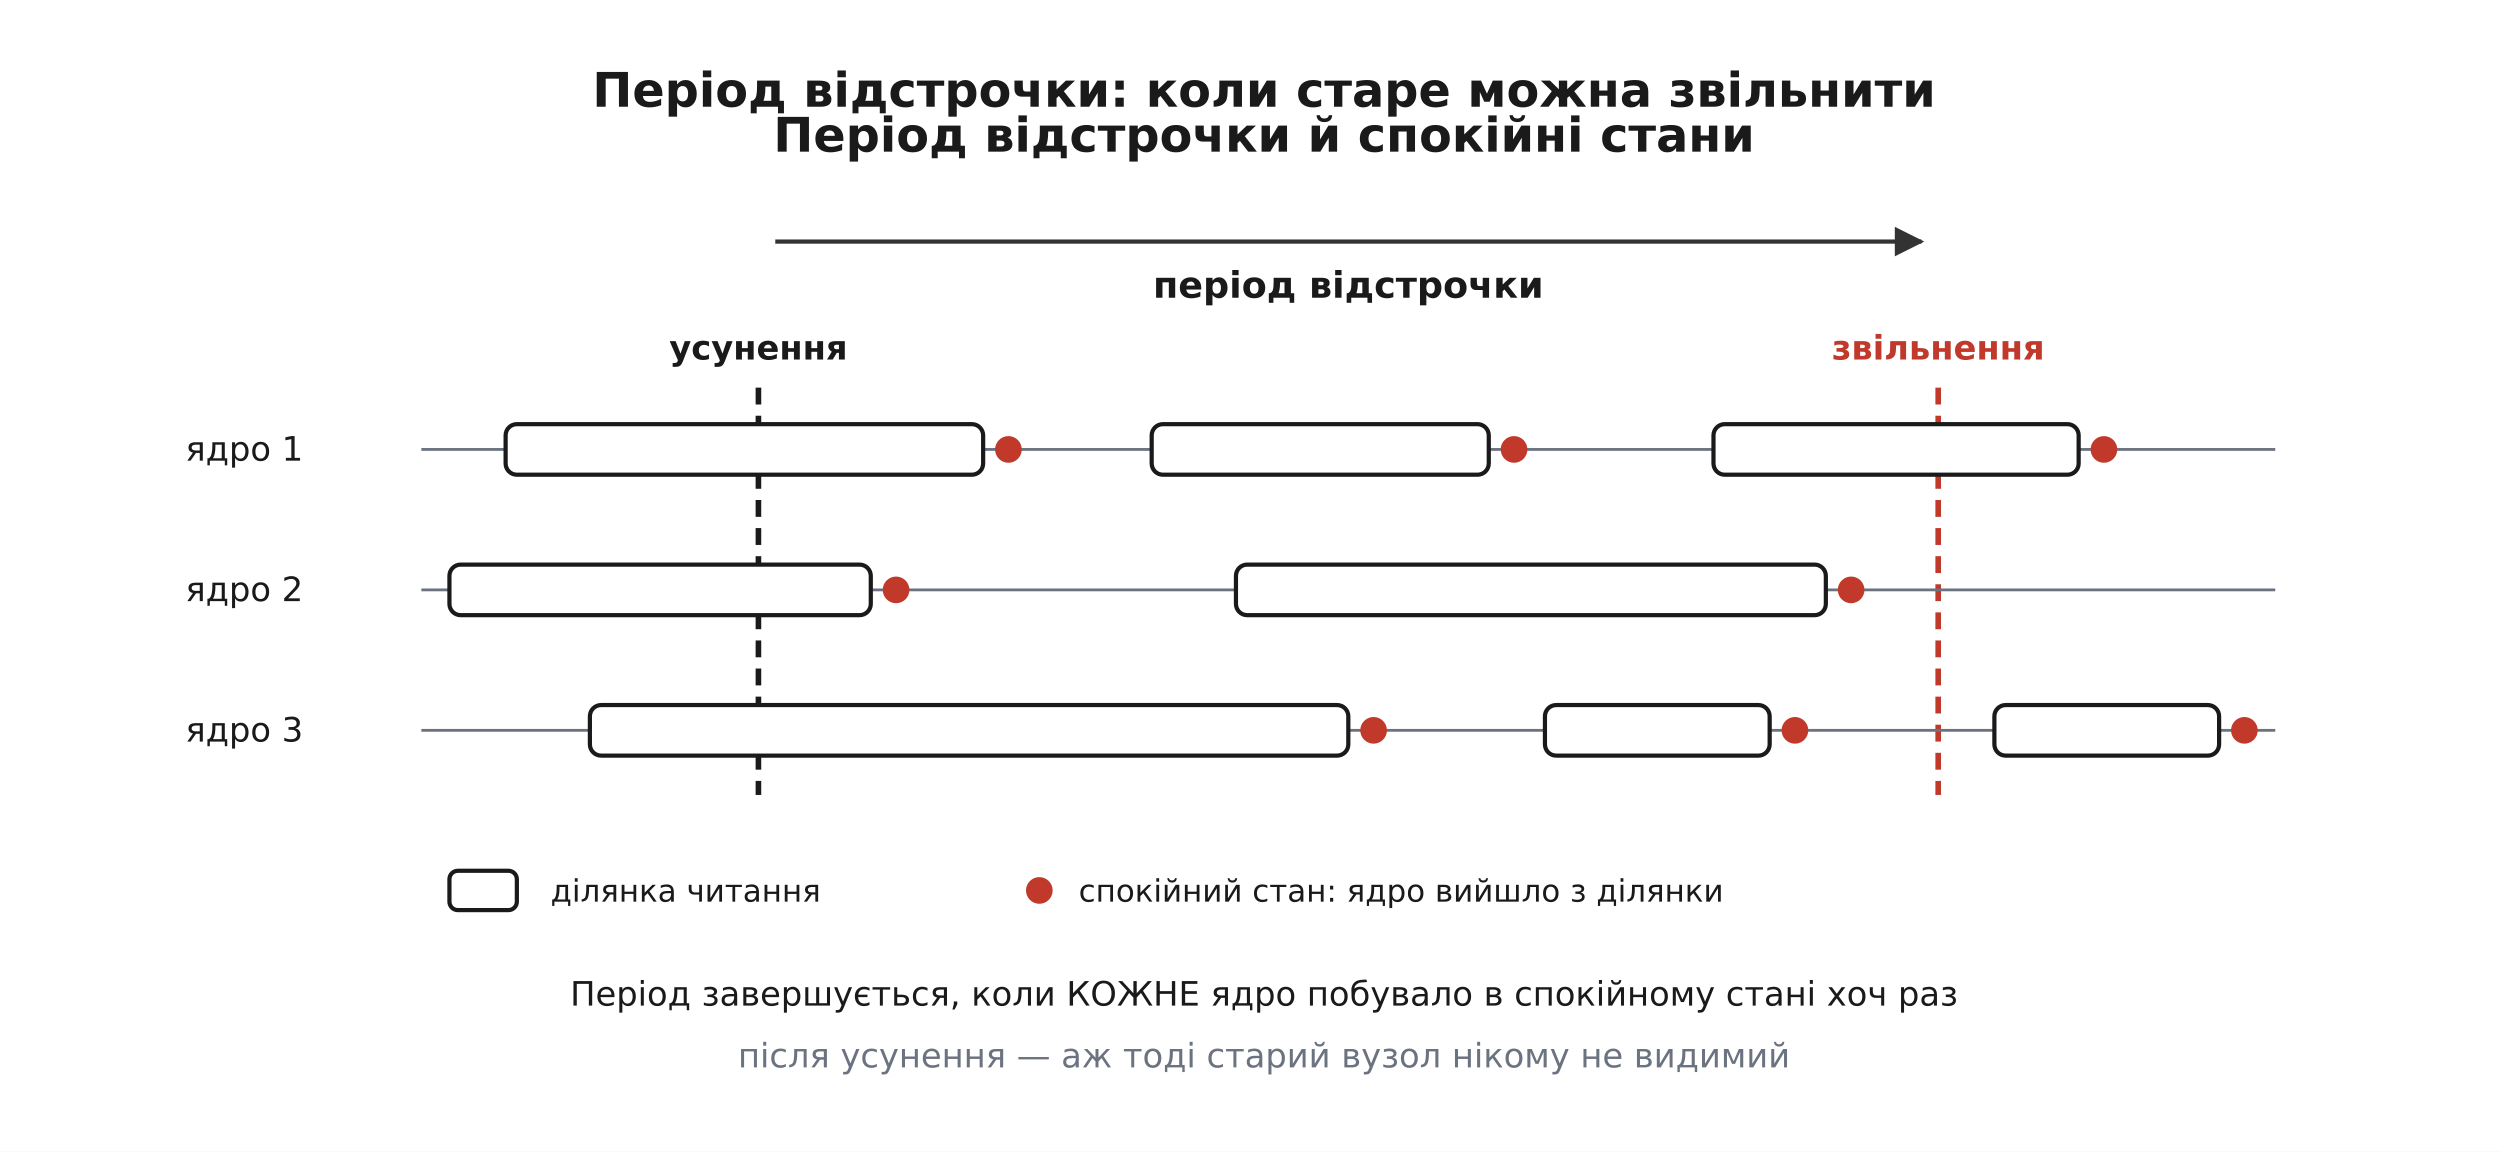
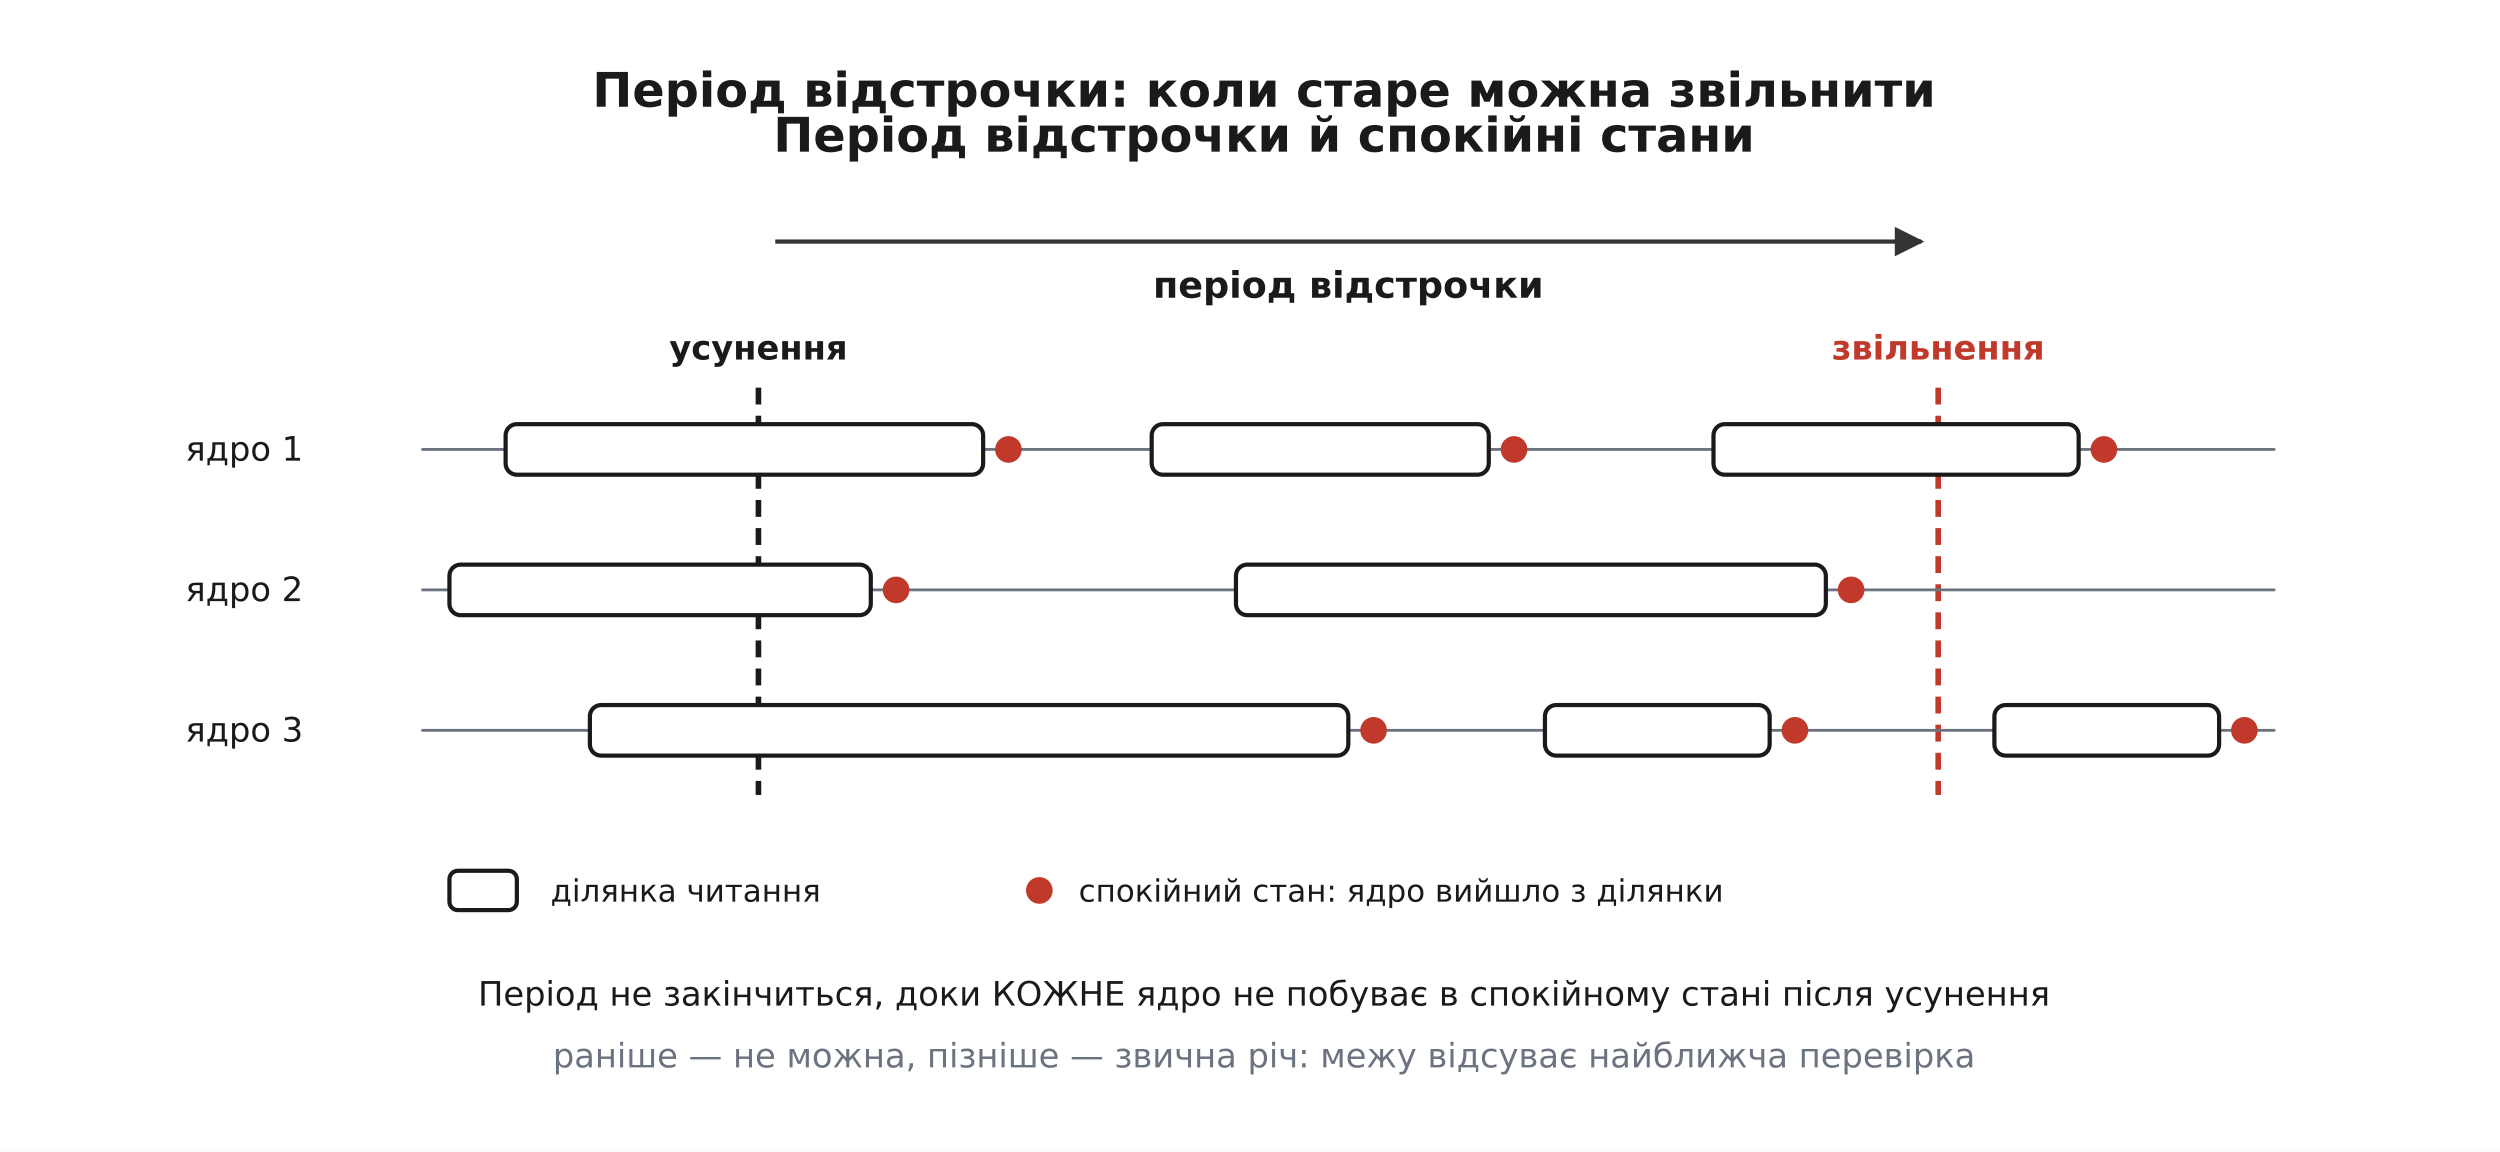
<svg xmlns="http://www.w3.org/2000/svg" viewBox="-10 -10 890 410" font-family="'Segoe UI', 'DejaVu Sans', Arial, sans-serif">
  <rect x="-10" y="-10" width="890" height="410" fill="#ffffff" />
  <defs>
    <marker id="arrow" viewBox="0 0 10 10" refX="9" refY="5" markerWidth="7" markerHeight="7" orient="auto-start-reverse">
      <path d="M0 0 L10 5 L0 10 z" fill="#333333" />
    </marker>
  </defs>
  <text x="440.0" y="44.0" font-family="'Segoe UI', 'DejaVu Sans', Arial, sans-serif" font-size="17" fill="#1a1a1a" text-anchor="middle" font-weight="700">Період відстрочки й спокійні стани</text>
  <text x="440.0" y="28.0" font-family="'Segoe UI', 'DejaVu Sans', Arial, sans-serif" font-size="17" fill="#1a1a1a" text-anchor="middle" font-weight="700">Період відстрочки: коли старе можна звільнити</text>
  <line x1="260.0" y1="128.0" x2="260.0" y2="273.0" stroke="#1a1a1a" stroke-width="2.0" stroke-dasharray="6,4" />
  <line x1="680.0" y1="128.0" x2="680.0" y2="273.0" stroke="#c0392b" stroke-width="2.0" stroke-dasharray="6,4" />
  <text x="260.0" y="118.0" font-family="'Segoe UI', 'DejaVu Sans', Arial, sans-serif" font-size="12" fill="#1a1a1a" text-anchor="middle" font-weight="700">усунення</text>
  <text x="680.0" y="118.0" font-family="'Segoe UI', 'DejaVu Sans', Arial, sans-serif" font-size="12" fill="#c0392b" text-anchor="middle" font-weight="700">звільнення</text>
  <text x="470.0" y="96.0" font-family="'Segoe UI', 'DejaVu Sans', Arial, sans-serif" font-size="13" fill="#1a1a1a" text-anchor="middle" font-weight="700">період відстрочки</text>
  <line x1="266.0" y1="76.0" x2="674.0" y2="76.0" stroke="#333333" stroke-width="1.5" marker-end="url(#arrow)" />
  <text x="56.0" y="154.0" font-family="'Segoe UI', 'DejaVu Sans', Arial, sans-serif" font-size="12" fill="#1a1a1a" text-anchor="start">ядро 1</text>
  <line x1="140.0" y1="150.0" x2="800.0" y2="150.0" stroke="#6b7280" stroke-width="1.0" />
  <rect x="170.0" y="141.0" width="170.0" height="18.0" rx="4" fill="#ffffff" stroke="#1a1a1a" stroke-width="1.5" />
  <circle cx="349.0" cy="150.0" r="4.0" fill="#c0392b" stroke="#c0392b" stroke-width="1.5" />
  <rect x="400.0" y="141.0" width="120.0" height="18.0" rx="4" fill="#ffffff" stroke="#1a1a1a" stroke-width="1.5" />
  <circle cx="529.0" cy="150.0" r="4.0" fill="#c0392b" stroke="#c0392b" stroke-width="1.5" />
  <rect x="600.0" y="141.0" width="130.0" height="18.0" rx="4" fill="#ffffff" stroke="#1a1a1a" stroke-width="1.5" />
  <circle cx="739.0" cy="150.0" r="4.0" fill="#c0392b" stroke="#c0392b" stroke-width="1.5" />
  <text x="56.0" y="204.0" font-family="'Segoe UI', 'DejaVu Sans', Arial, sans-serif" font-size="12" fill="#1a1a1a" text-anchor="start">ядро 2</text>
  <line x1="140.0" y1="200.0" x2="800.0" y2="200.0" stroke="#6b7280" stroke-width="1.0" />
  <rect x="150.0" y="191.0" width="150.0" height="18.0" rx="4" fill="#ffffff" stroke="#1a1a1a" stroke-width="1.5" />
  <circle cx="309.0" cy="200.0" r="4.0" fill="#c0392b" stroke="#c0392b" stroke-width="1.5" />
  <rect x="430.0" y="191.0" width="210.0" height="18.0" rx="4" fill="#ffffff" stroke="#1a1a1a" stroke-width="1.5" />
  <circle cx="649.0" cy="200.0" r="4.0" fill="#c0392b" stroke="#c0392b" stroke-width="1.5" />
  <text x="56.0" y="254.0" font-family="'Segoe UI', 'DejaVu Sans', Arial, sans-serif" font-size="12" fill="#1a1a1a" text-anchor="start">ядро 3</text>
  <line x1="140.0" y1="250.0" x2="800.0" y2="250.0" stroke="#6b7280" stroke-width="1.0" />
  <rect x="200.0" y="241.0" width="270.0" height="18.0" rx="4" fill="#ffffff" stroke="#1a1a1a" stroke-width="1.5" />
  <circle cx="479.0" cy="250.0" r="4.0" fill="#c0392b" stroke="#c0392b" stroke-width="1.5" />
  <rect x="540.0" y="241.0" width="80.0" height="18.0" rx="4" fill="#ffffff" stroke="#1a1a1a" stroke-width="1.5" />
  <circle cx="629.0" cy="250.0" r="4.0" fill="#c0392b" stroke="#c0392b" stroke-width="1.5" />
  <rect x="700.0" y="241.0" width="80.0" height="18.0" rx="4" fill="#ffffff" stroke="#1a1a1a" stroke-width="1.5" />
  <circle cx="789.0" cy="250.0" r="4.0" fill="#c0392b" stroke="#c0392b" stroke-width="1.5" />
  <rect x="150.0" y="300.0" width="24.0" height="14.0" rx="3" fill="#ffffff" stroke="#1a1a1a" stroke-width="1.5" />
  <text x="186.0" y="311.0" font-family="'Segoe UI', 'DejaVu Sans', Arial, sans-serif" font-size="11" fill="#1a1a1a" text-anchor="start">ділянка читання</text>
  <circle cx="360.0" cy="307.0" r="4.0" fill="#c0392b" stroke="#c0392b" stroke-width="1.5" />
  <text x="374.0" y="311.0" font-family="'Segoe UI', 'DejaVu Sans', Arial, sans-serif" font-size="11" fill="#1a1a1a" text-anchor="start">спокійний стан: ядро вийшло з ділянки</text>
-   <text x="440.0" y="348.0" font-family="'Segoe UI', 'DejaVu Sans', Arial, sans-serif" font-size="12" fill="#1a1a1a" text-anchor="middle">Період завершується, коли КОЖНЕ ядро побувало в спокійному стані хоч раз</text>
-   <text x="440.0" y="370.0" font-family="'Segoe UI', 'DejaVu Sans', Arial, sans-serif" font-size="12" fill="#6b7280" text-anchor="middle">після усунення — аж тоді старий вузол нікому не видимий</text>
+   <text x="440.0" y="348.0" font-family="'Segoe UI', 'DejaVu Sans', Arial, sans-serif" font-size="12" fill="#1a1a1a" text-anchor="middle">Період не закінчиться, доки КОЖНЕ ядро не побуває в спокійному стані після усунення</text>
+   <text x="440.0" y="370.0" font-family="'Segoe UI', 'DejaVu Sans', Arial, sans-serif" font-size="12" fill="#6b7280" text-anchor="middle">раніше — не можна, пізніше — звична річ: межу відсуває найближча перевірка</text>
</svg>
